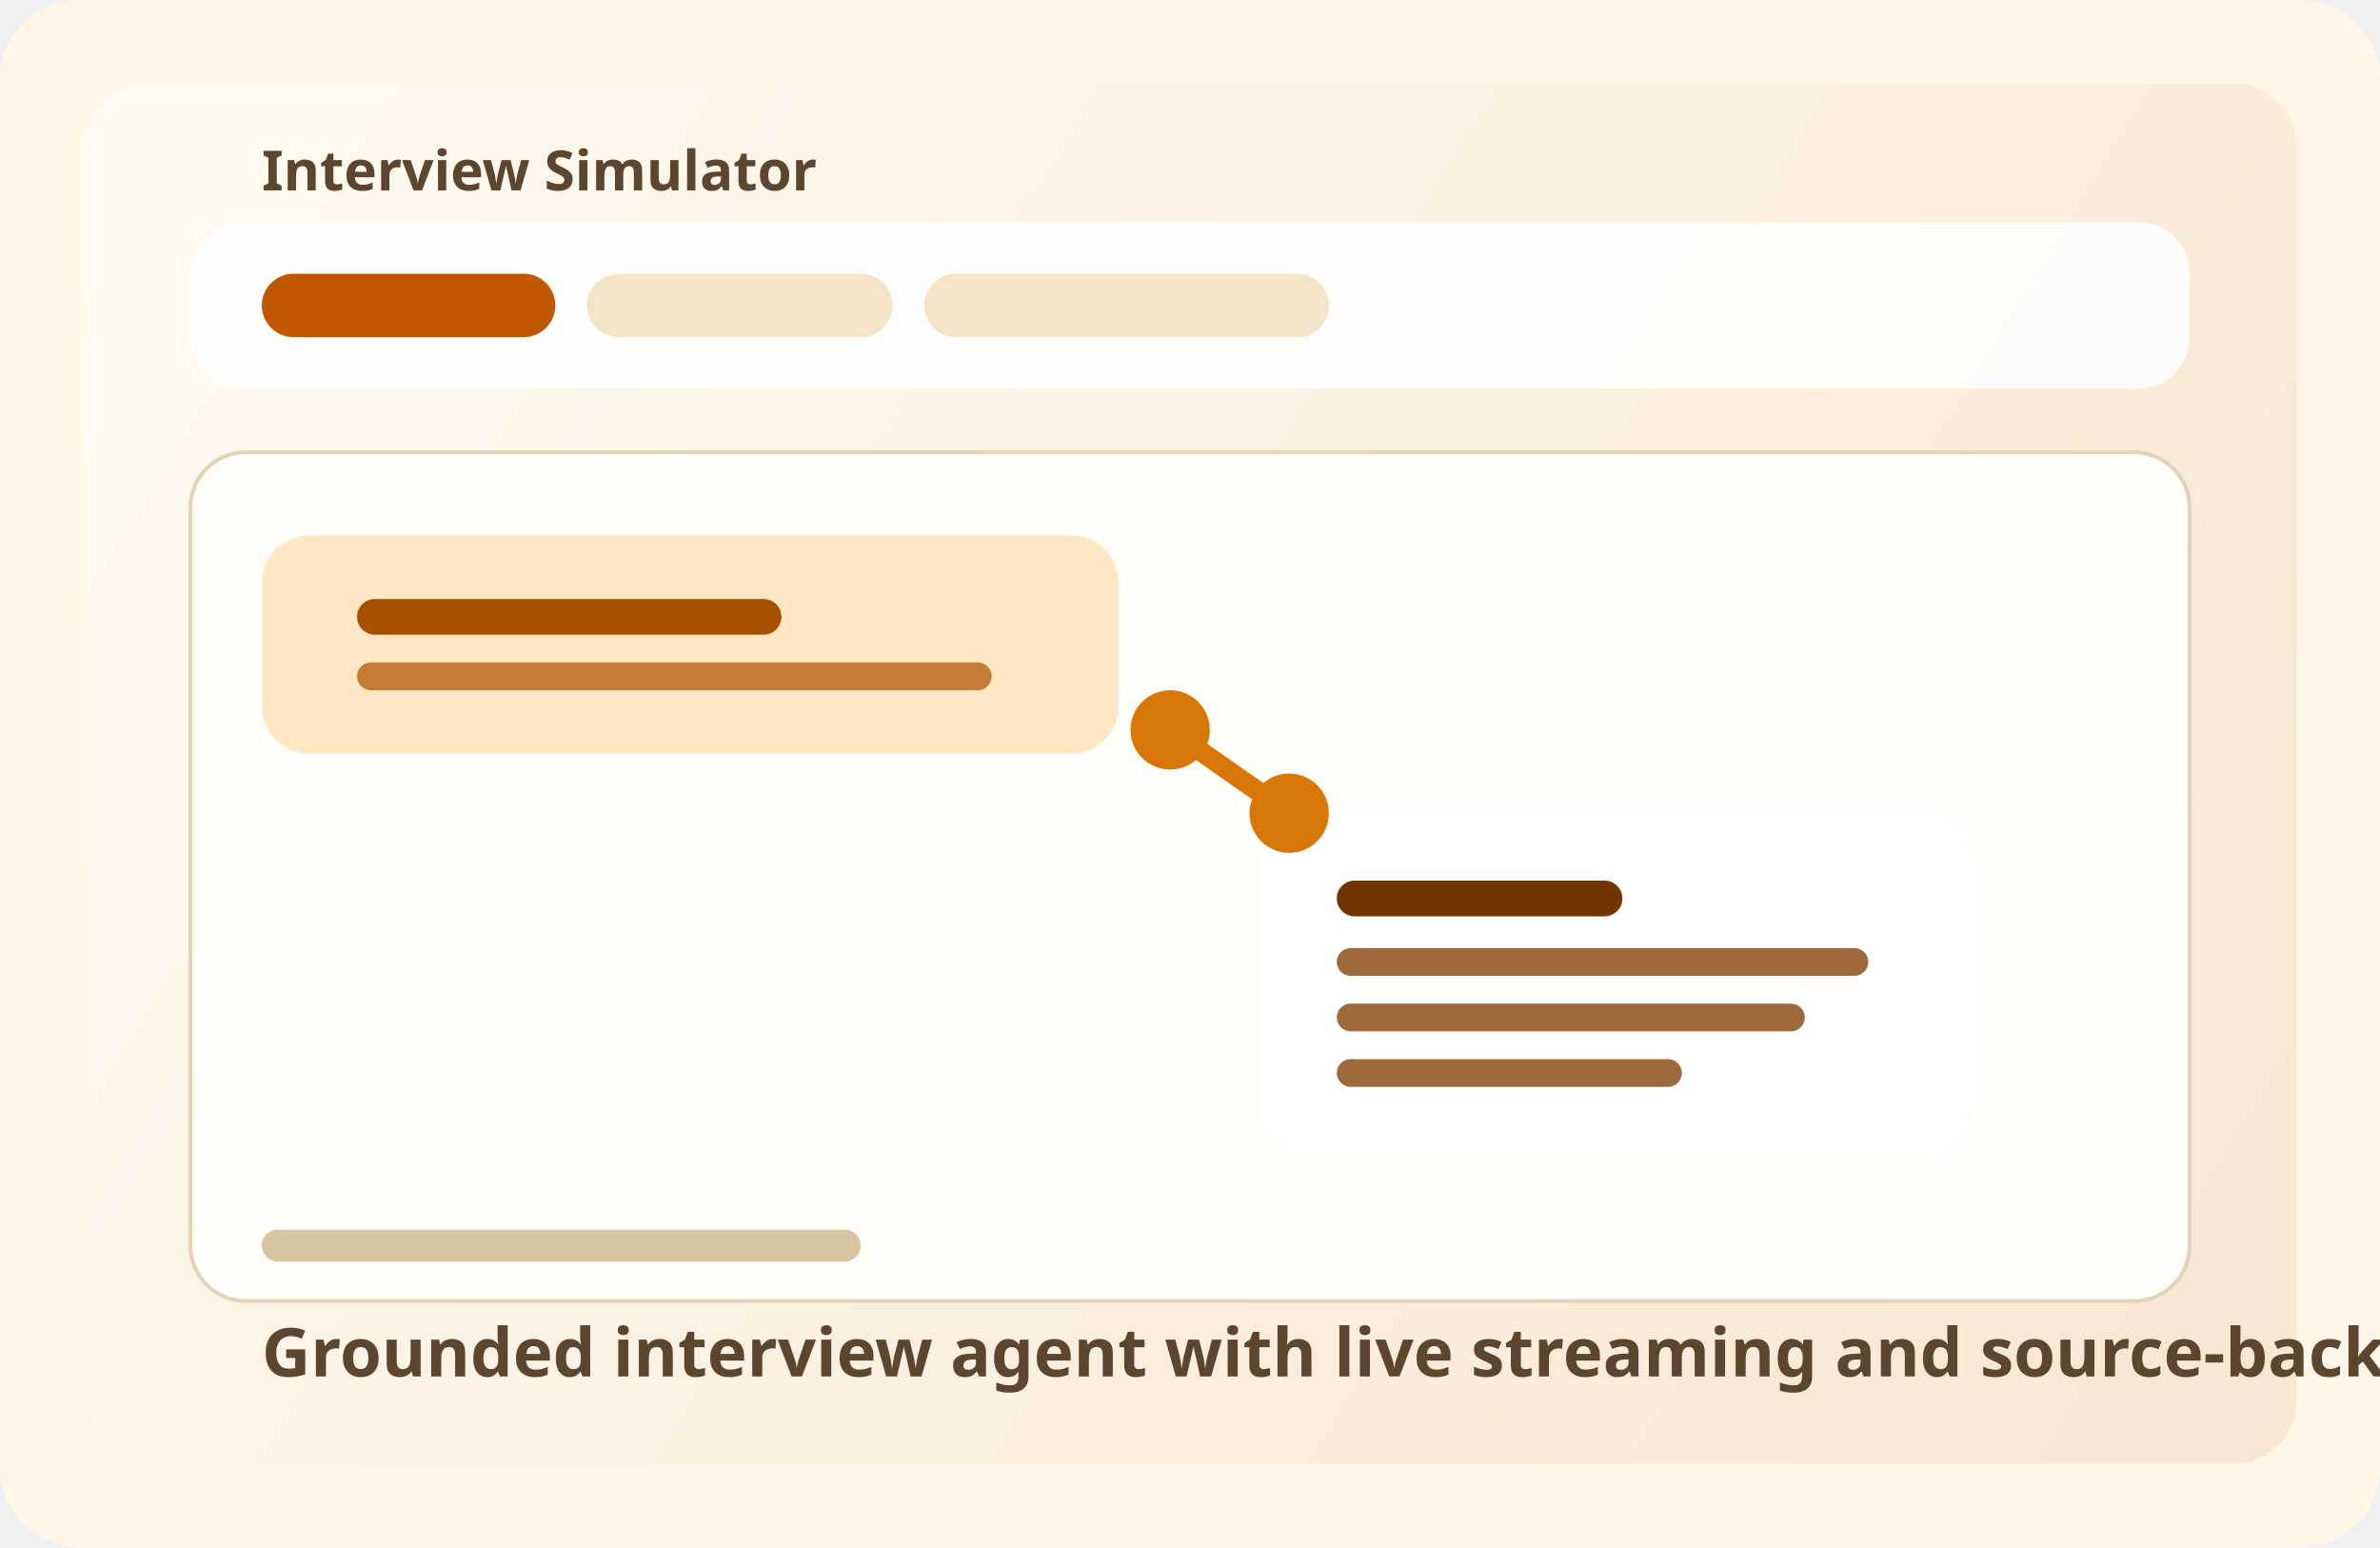
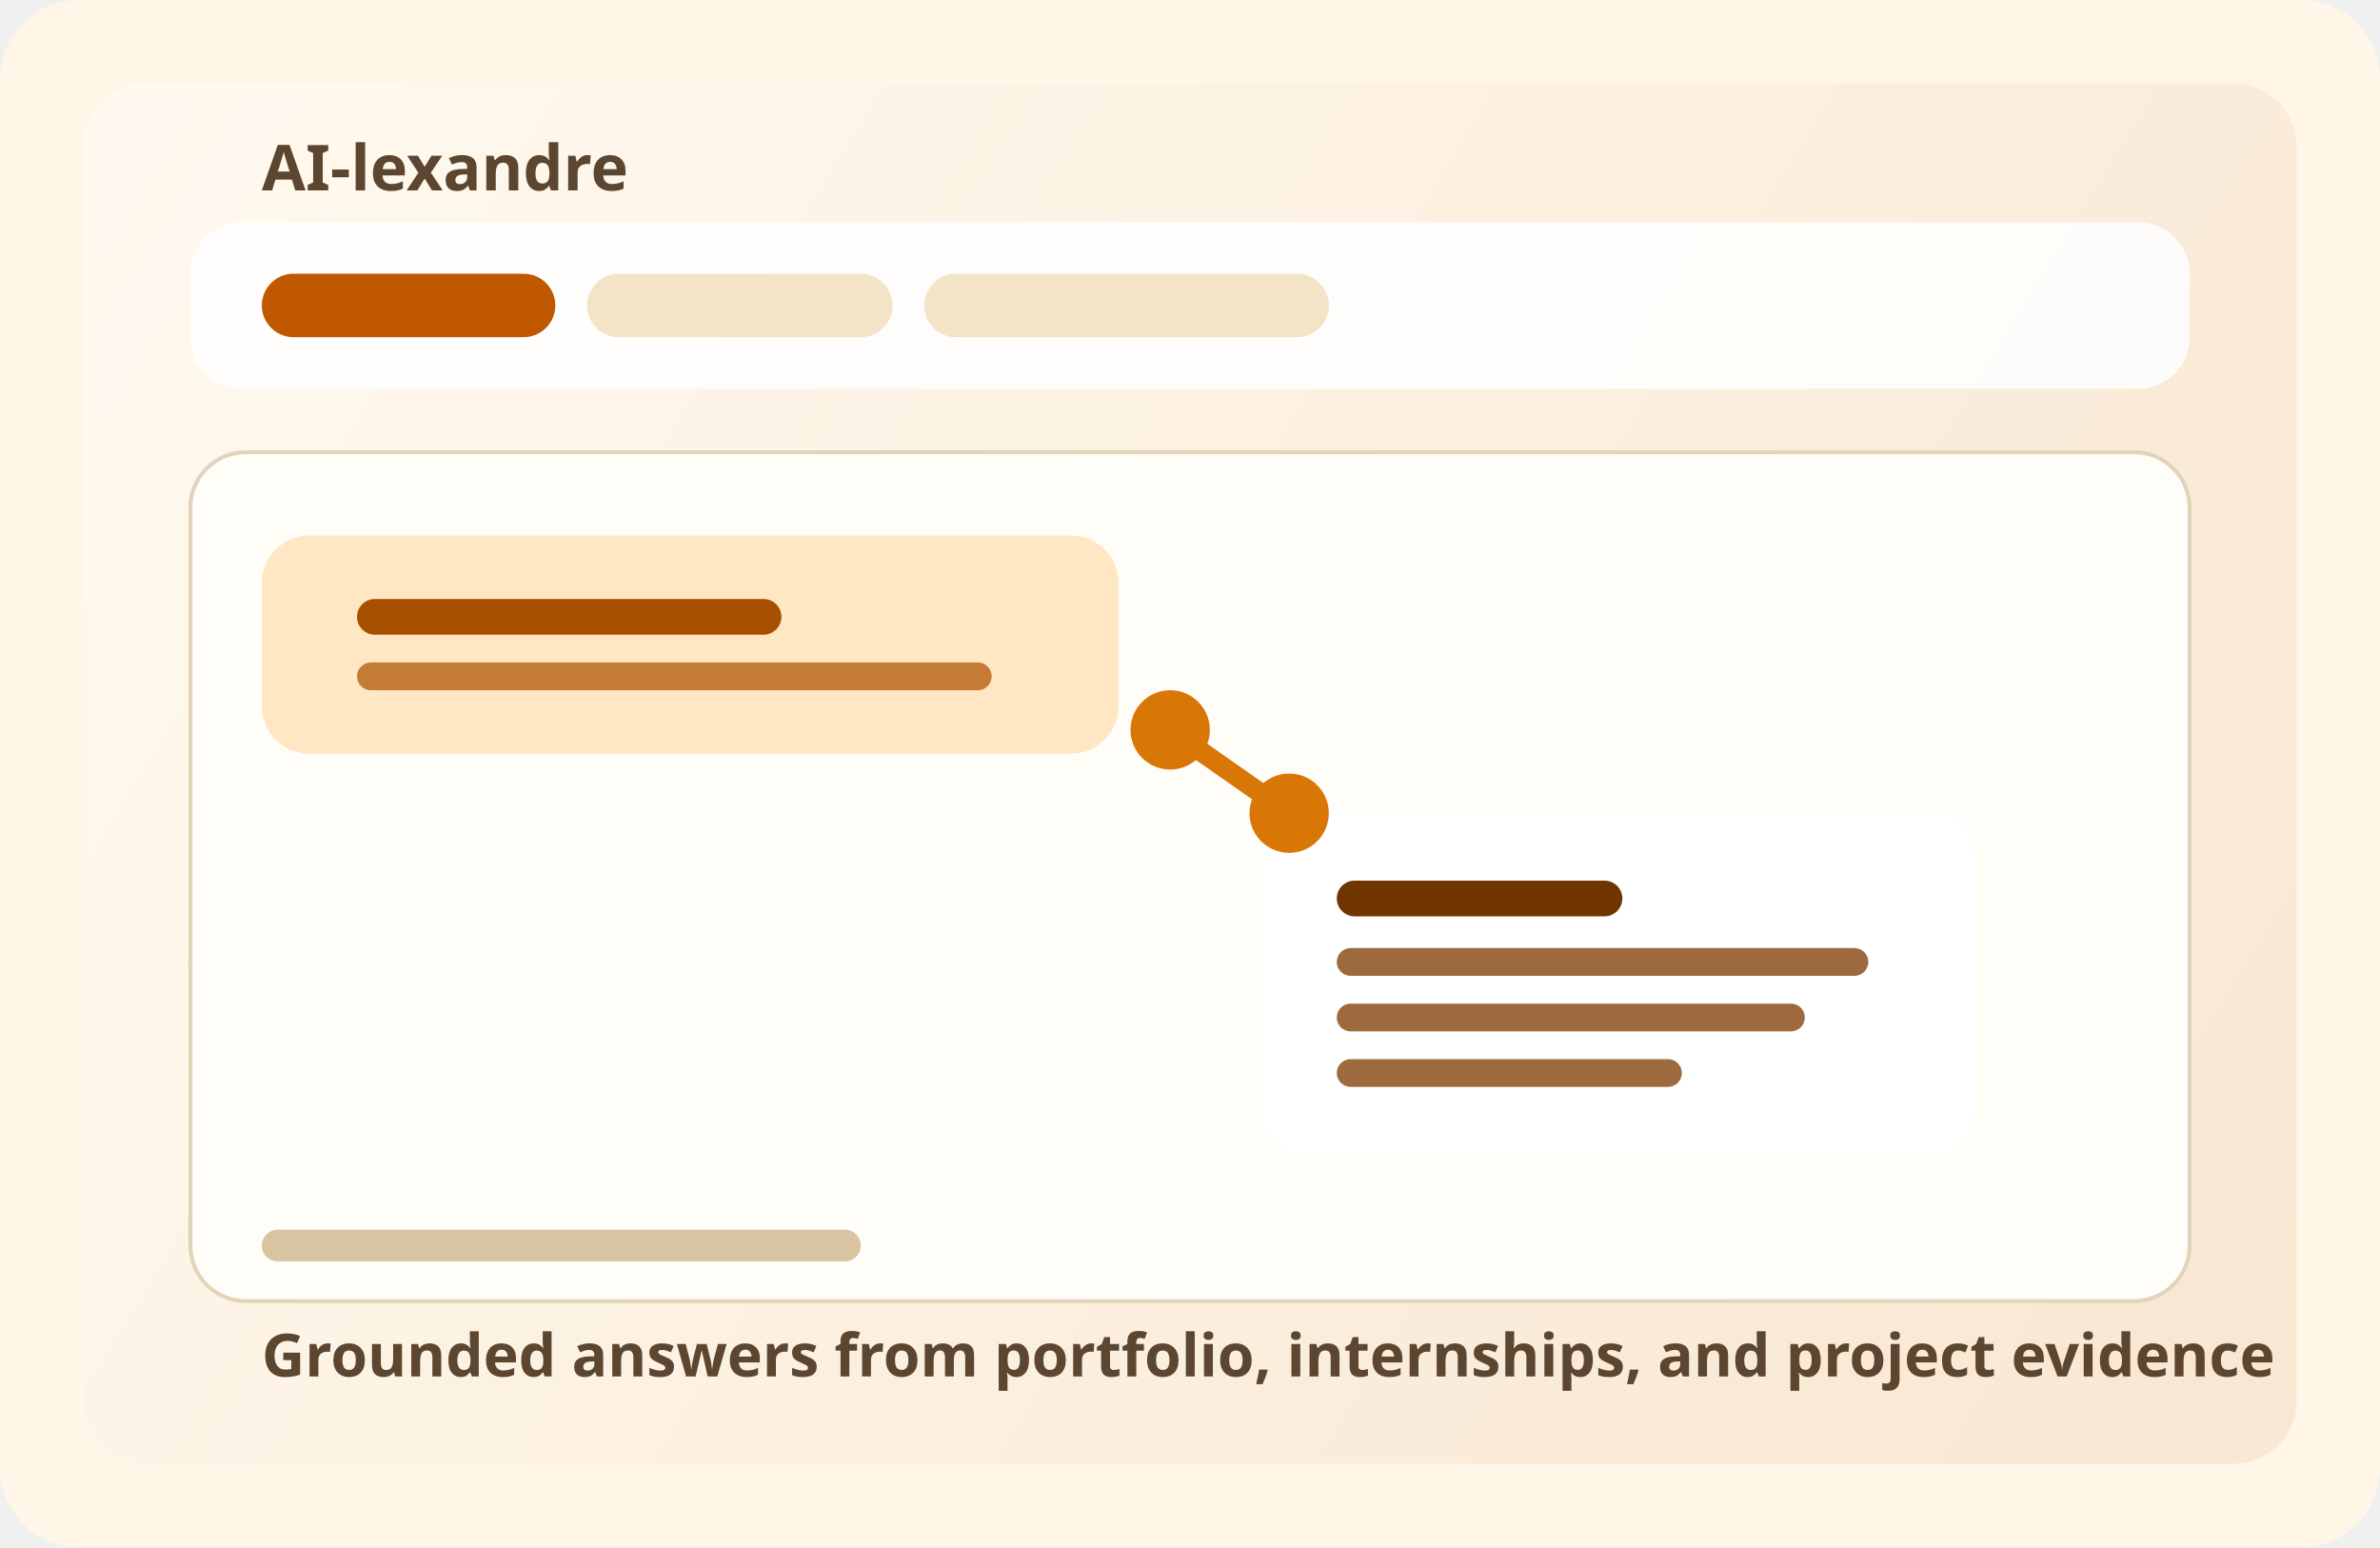
<svg xmlns="http://www.w3.org/2000/svg" width="1200" height="780" viewBox="0 0 1200 780" fill="none">
  <rect width="1200" height="780" rx="40" fill="#FFF6E8" />
  <rect x="42" y="42" width="1116" height="696" rx="32" fill="url(#bg)" />
  <rect x="96" y="112" width="1008" height="84" rx="26" fill="#FFFFFF" fill-opacity="0.86" />
  <rect x="132" y="138" width="148" height="32" rx="16" fill="#C05800" />
  <rect x="296" y="138" width="154" height="32" rx="16" fill="#F3E3C7" />
  <rect x="466" y="138" width="204" height="32" rx="16" fill="#F3E3C7" />
  <rect x="96" y="228" width="1008" height="428" rx="28" fill="#FFFDF8" stroke="#E2D4BB" stroke-width="2" />
  <rect x="132" y="270" width="432" height="110" rx="24" fill="#FFE7C3" />
  <rect x="636" y="408" width="360" height="176" rx="24" fill="#FFFFFF" />
  <rect x="180" y="302" width="214" height="18" rx="9" fill="#A85000" />
  <rect x="180" y="334" width="320" height="14" rx="7" fill="#C47B36" />
  <rect x="674" y="444" width="144" height="18" rx="9" fill="#713600" />
  <rect x="674" y="478" width="268" height="14" rx="7" fill="#9C6A3D" />
  <rect x="674" y="506" width="236" height="14" rx="7" fill="#9C6A3D" />
  <rect x="674" y="534" width="174" height="14" rx="7" fill="#9C6A3D" />
  <rect x="132" y="620" width="302" height="16" rx="8" fill="#D9C4A1" />
  <path d="M590 368L650 410" stroke="#D97706" stroke-width="10" stroke-linecap="round" />
  <circle cx="590" cy="368" r="20" fill="#D97706" />
  <circle cx="650" cy="410" r="20" fill="#D97706" />
-   <text x="132" y="96" fill="#5C4630" font-family="Space Grotesk, sans-serif" font-size="28" font-weight="700">Interview Simulator</text>
-   <text x="132" y="694" fill="#5C4630" font-family="Space Grotesk, sans-serif" font-size="34" font-weight="700">Grounded interview agent with live streaming and source-backed answers</text>
+   <text x="132" y="96" fill="#5C4630" font-family="Space Grotesk, sans-serif" font-size="32" font-weight="700">AI-lexandre</text>
+   <text x="132" y="694" fill="#5C4630" font-family="Space Grotesk, sans-serif" font-size="30" font-weight="700">Grounded answers from portfolio, internships, and project evidence</text>
  <defs>
    <linearGradient id="bg" x1="68" y1="68" x2="1120" y2="712" gradientUnits="userSpaceOnUse">
      <stop stop-color="#FFF9EF" />
      <stop offset="1" stop-color="#F8E7D2" />
    </linearGradient>
  </defs>
</svg>
